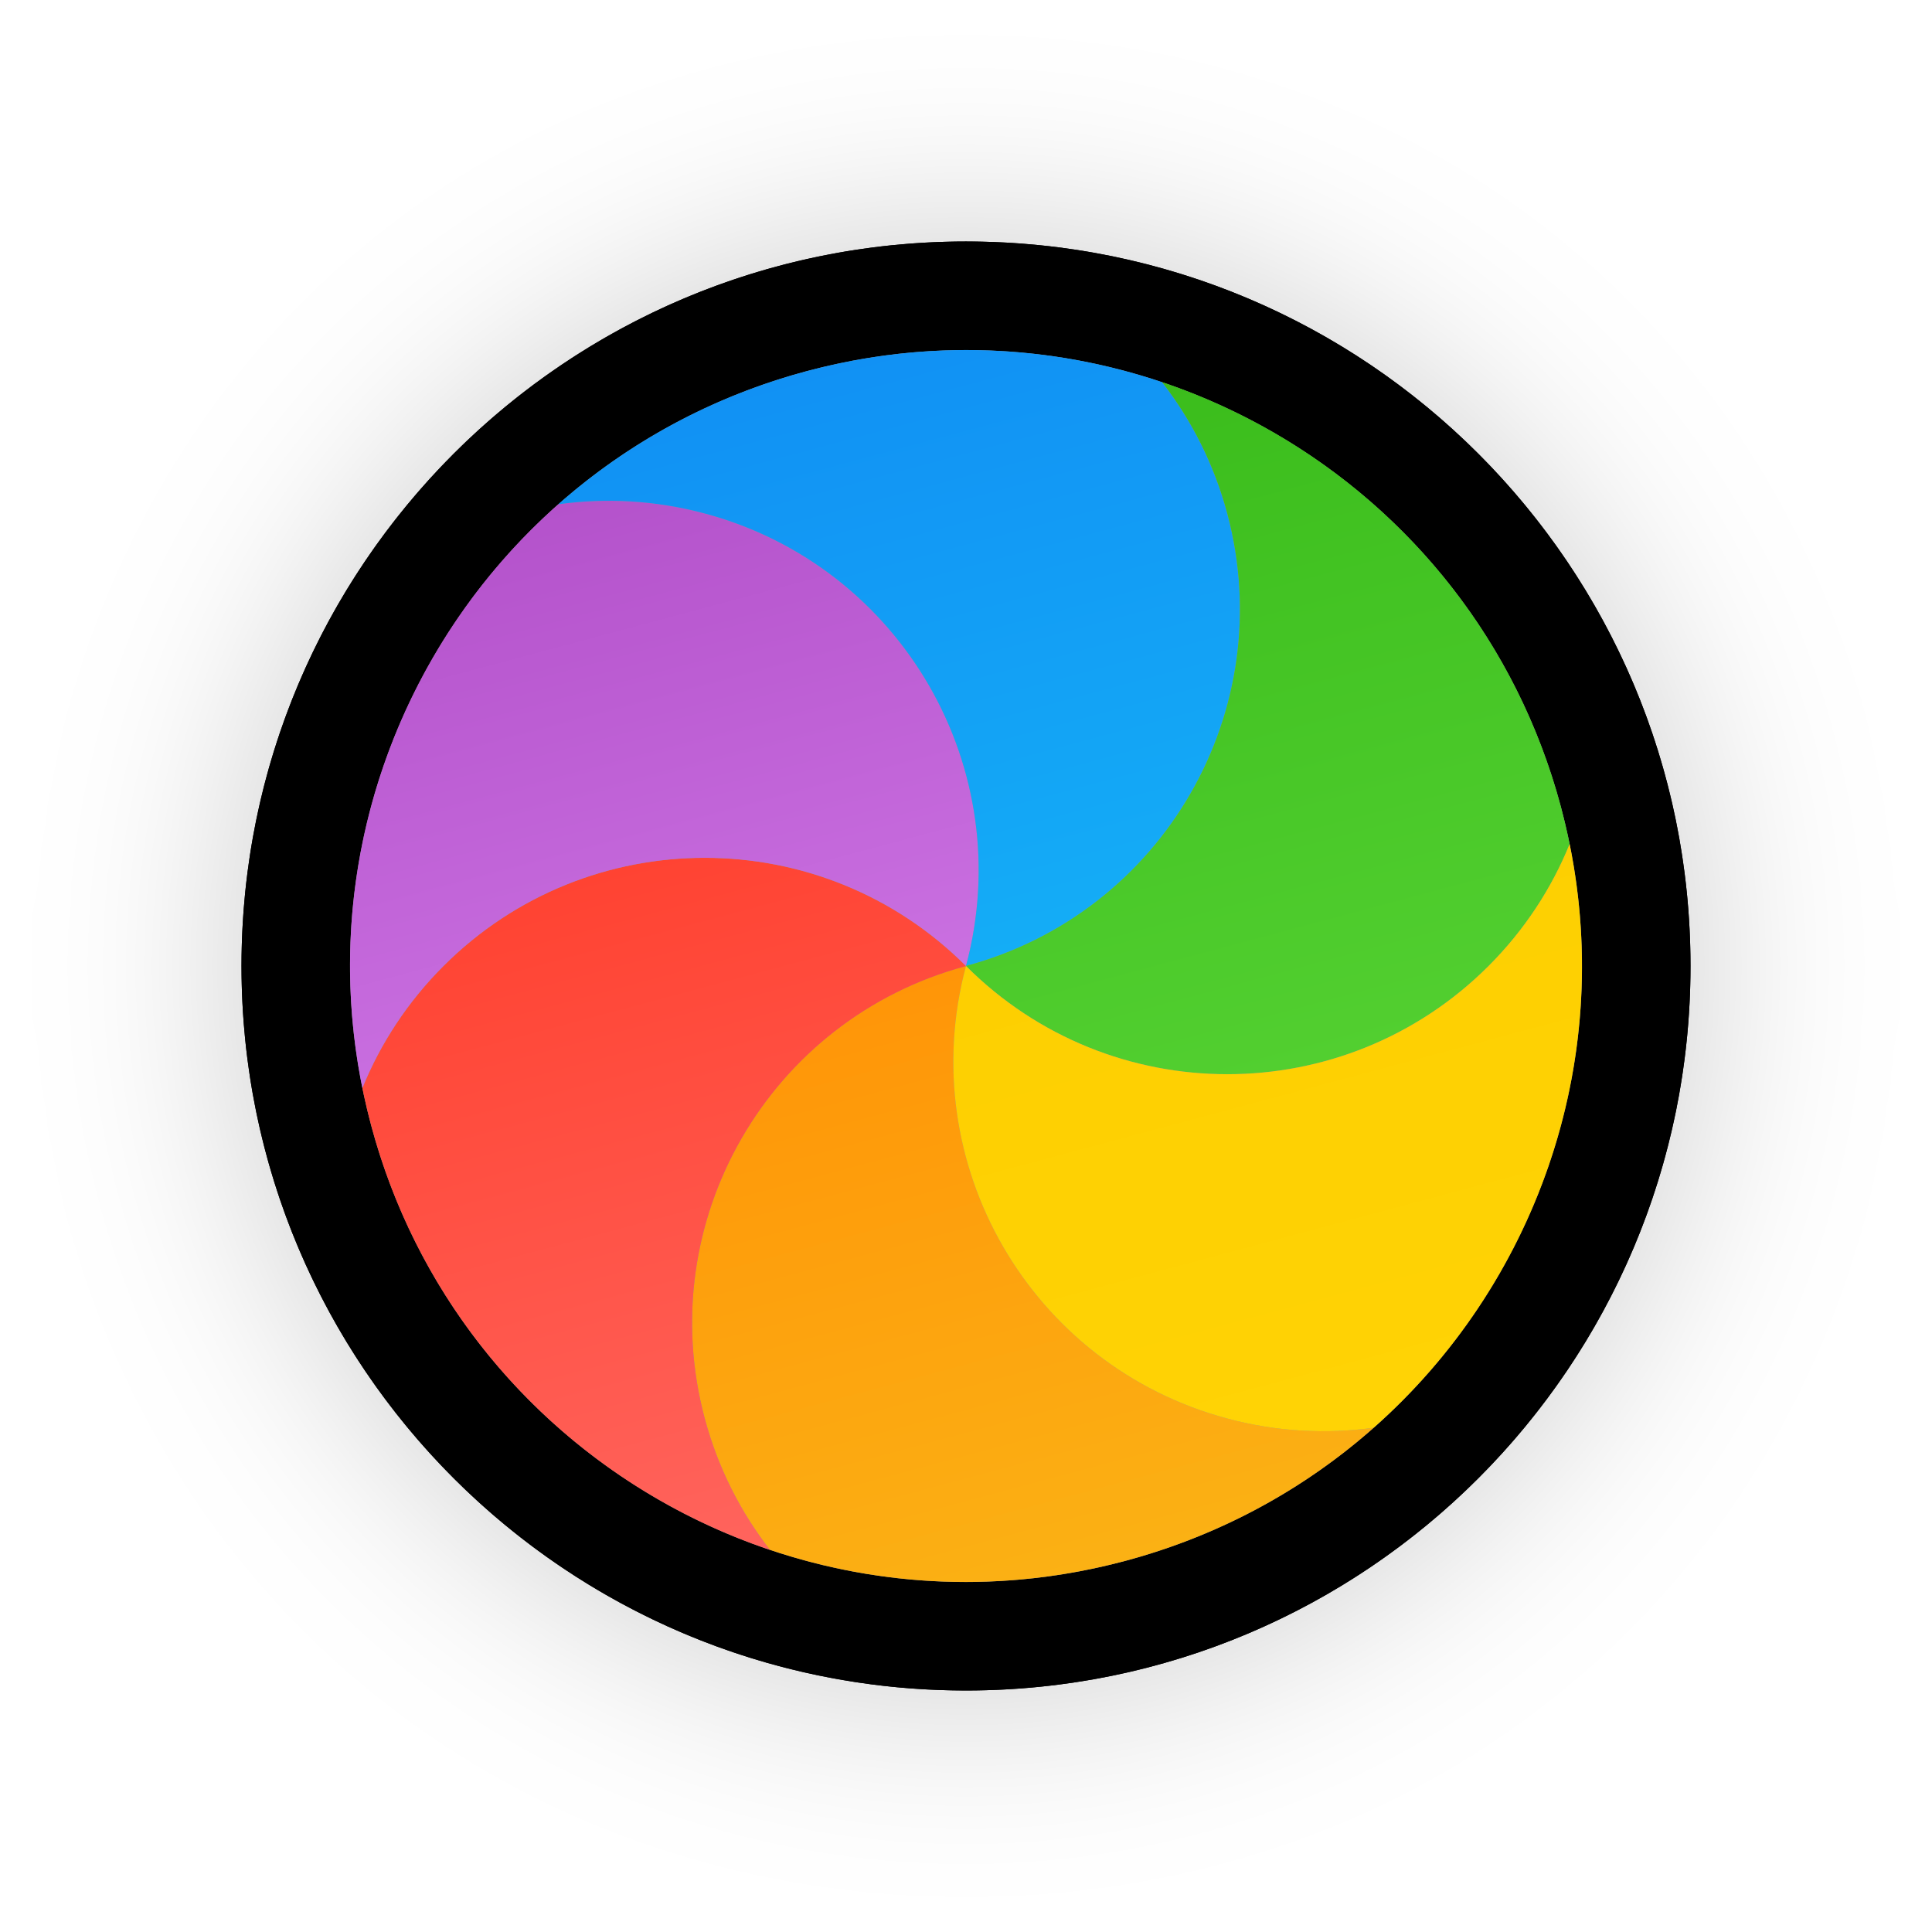
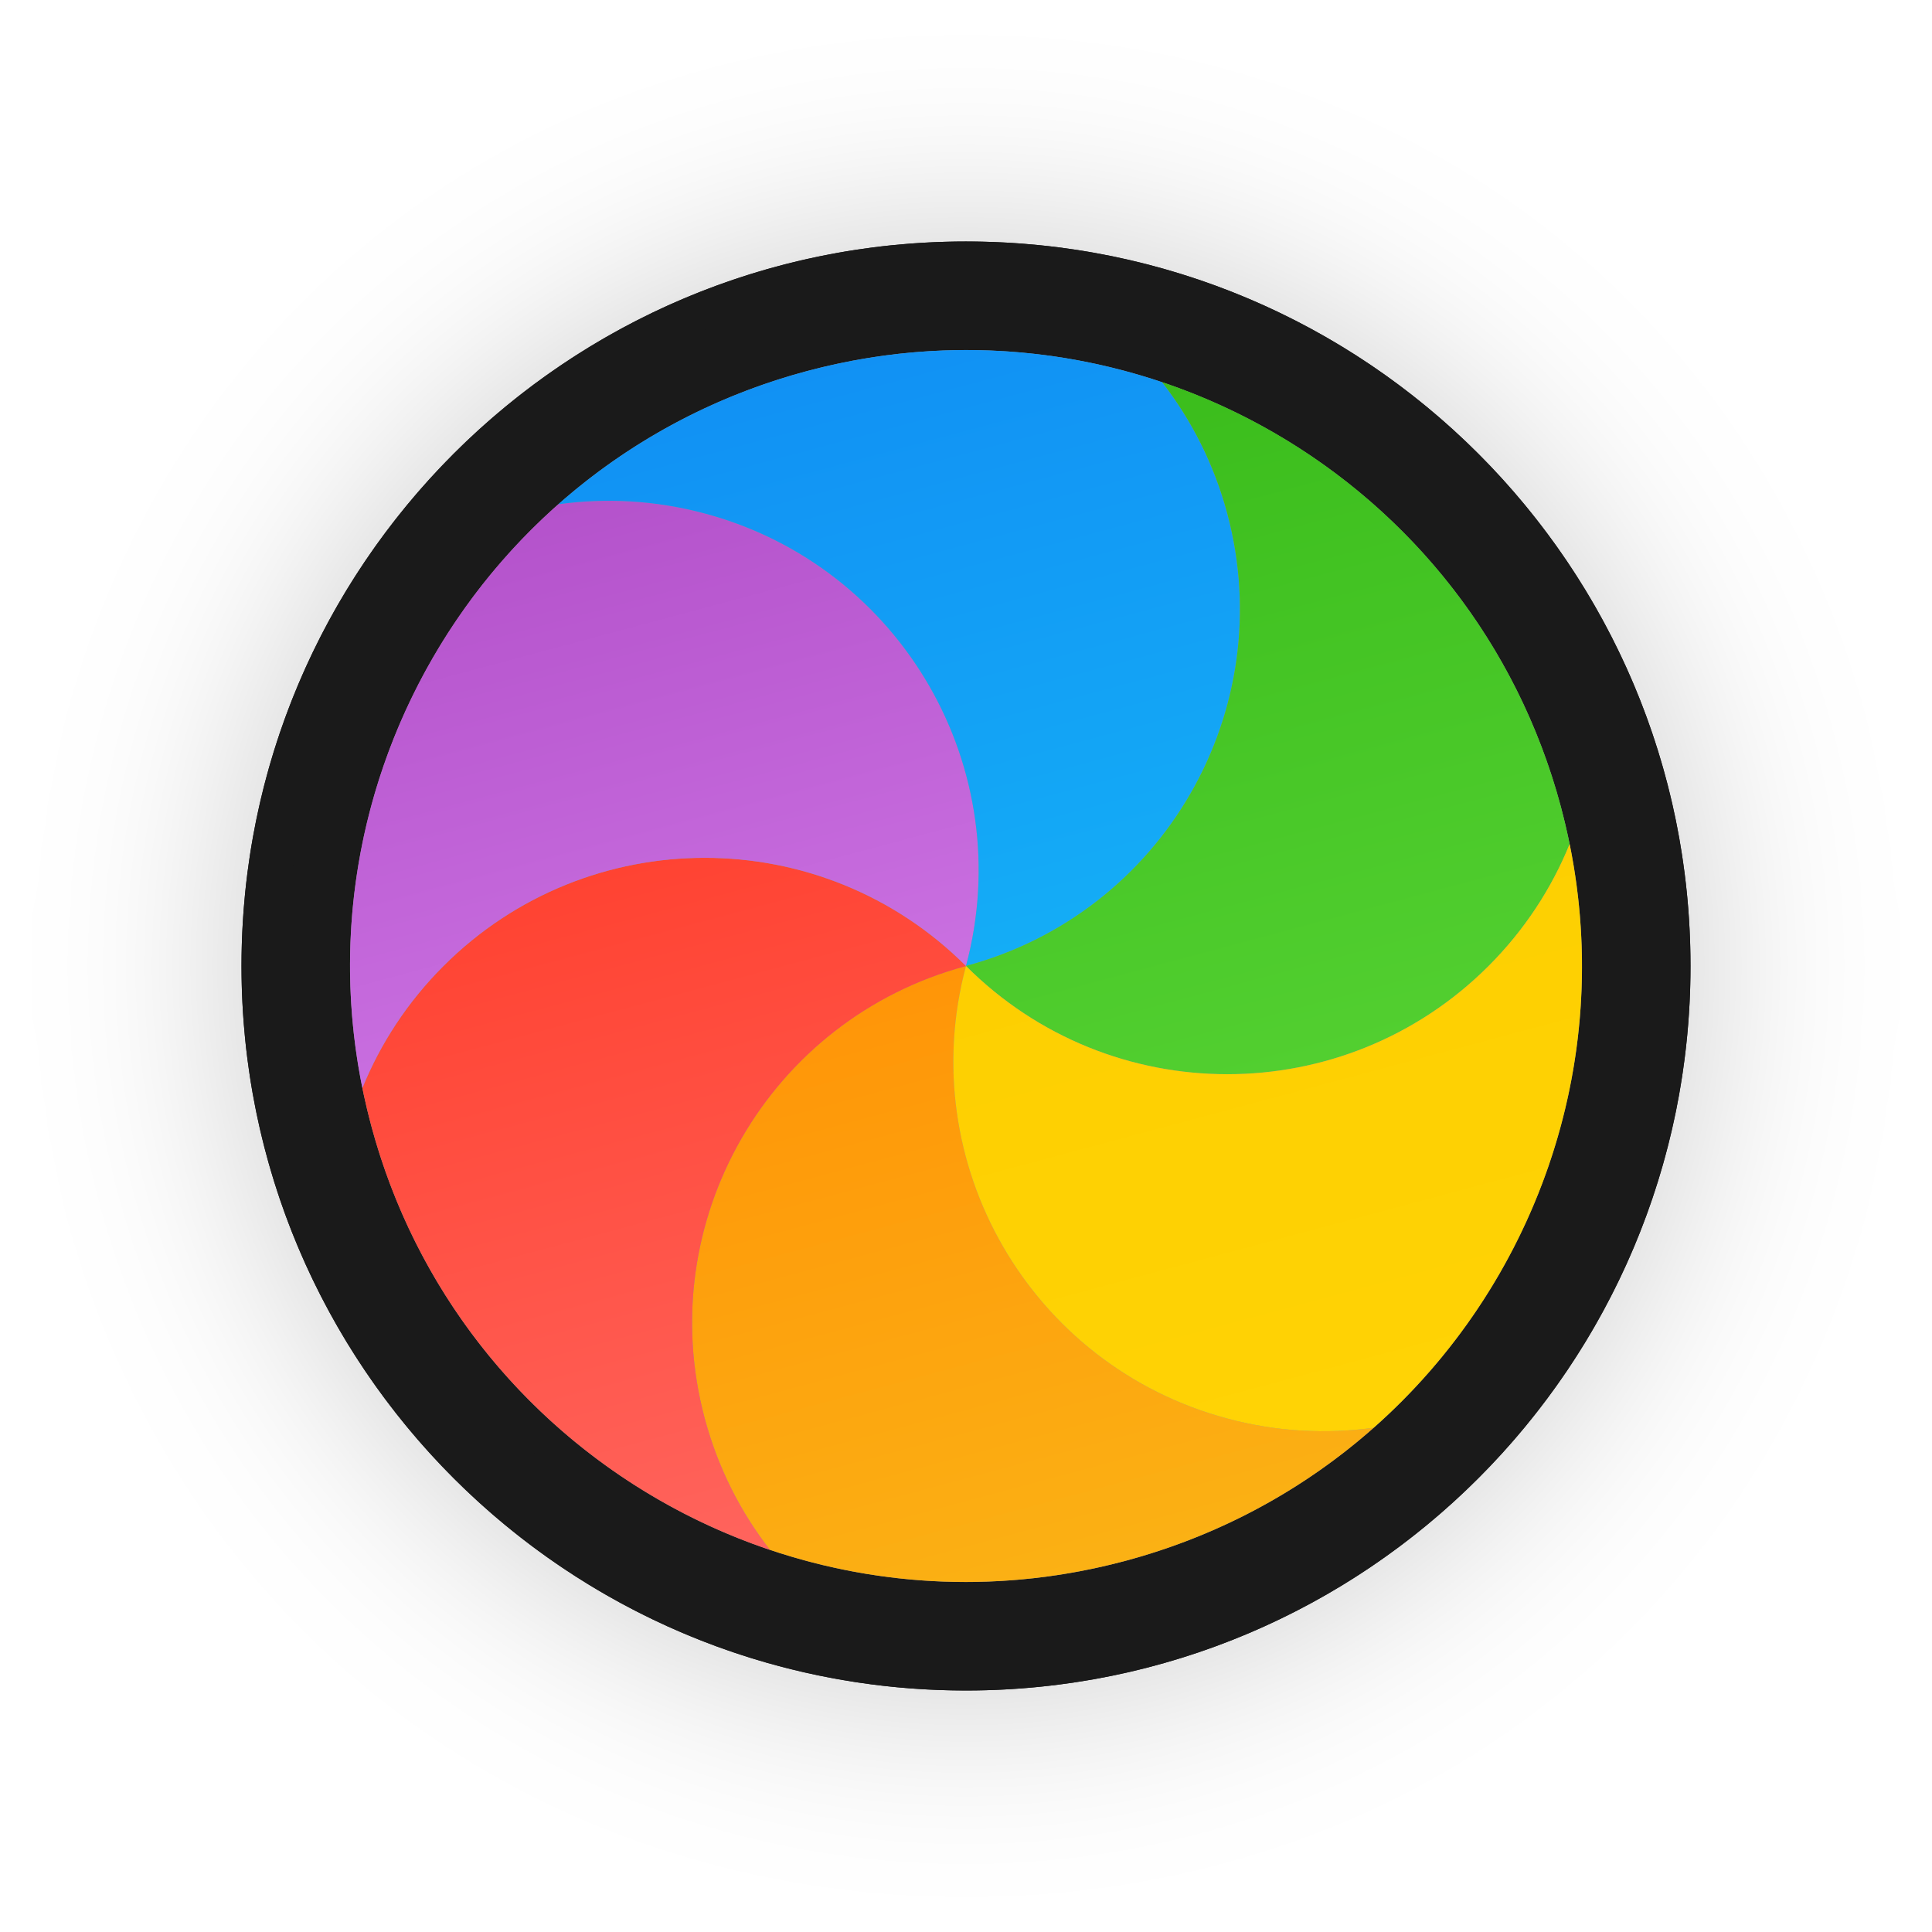
<svg xmlns="http://www.w3.org/2000/svg" height="24" viewBox="0 0 24 24" width="24">
  <filter id="a" color-interpolation-filters="sRGB" height="1.336" width="1.336" x="-.168" y="-.168">
    <feGaussianBlur stdDeviation="1.54" />
  </filter>
  <linearGradient id="b" gradientTransform="matrix(1.028313 0 0 .9836115 -1.5249 .32507)" gradientUnits="userSpaceOnUse" x1="17.871" x2="17.871" y1="7.669" y2="17.893">
    <stop offset="0" stop-color="#fbb114" />
    <stop offset="1" stop-color="#ff9508" />
  </linearGradient>
  <linearGradient id="c" gradientTransform="matrix(.944652 0 0 1.070723 -1.5249 .32507)" gradientUnits="userSpaceOnUse" x1="23.954" x2="23.954" y1="8.61" y2="19.256">
    <stop offset="0" stop-color="#ff645d" />
    <stop offset="1" stop-color="#ff4332" />
  </linearGradient>
  <linearGradient id="d" gradientTransform="matrix(1.103708 0 0 .9164209 -1.5249 .32507)" gradientUnits="userSpaceOnUse" x1="20.127" x2="20.127" y1="19.205" y2="29.033">
    <stop offset="0" stop-color="#ca70e1" />
    <stop offset="1" stop-color="#b452cb" />
  </linearGradient>
  <linearGradient id="e" gradientTransform="matrix(1.028313 0 0 .9836116 -1.5249 .32507)" gradientUnits="userSpaceOnUse" x1="16.36" x2="16.36" y1="17.893" y2="28.118">
    <stop offset="0" stop-color="#14adf6" />
    <stop offset="1" stop-color="#1191f4" />
  </linearGradient>
  <linearGradient id="f" gradientTransform="matrix(.944652 0 0 1.070723 -1.5249 .32507)" gradientUnits="userSpaceOnUse" x1="13.308" x2="13.308" y1="13.619" y2="24.265">
    <stop offset="0" stop-color="#52cf30" />
    <stop offset="1" stop-color="#3bbd1c" />
  </linearGradient>
  <linearGradient id="g" gradientTransform="matrix(1.103708 0 0 .9164209 -1.5249 .32507)" gradientUnits="userSpaceOnUse" x1="11.766" x2="11.766" y1="9.377" y2="19.205">
    <stop offset="0" stop-color="#ffd305" />
    <stop offset="1" stop-color="#fdcf01" />
  </linearGradient>
  <g fill-rule="evenodd">
    <g filter="url(#a)" opacity=".2" transform="matrix(.8181815 0 0 .8181815 -283.3005 -654.2592)">
      <circle cx="360.923" cy="814.317" r="11" />
      <path d="m367.005 805.15c.333.789.518 1.656.518 2.567 0 3.645-2.955 6.6-6.6 6.6 1.823-3.157.741-7.193-2.416-9.016-.789-.456-1.633-.73-2.484-.835 1.475-.735 3.139-1.149 4.9-1.149 2.249 0 4.34.675 6.082 1.833z" />
      <path d="m371.902 815.002c-.516.683-1.175 1.276-1.963 1.731-3.157 1.823-7.193.741-9.016-2.416 3.645 0 6.6-2.955 6.6-6.6 0-.91-.184-1.778-.518-2.567 2.964 1.971 4.918 5.341 4.918 9.167 0 .23-.007.459-.021.685z" />
      <path d="m365.823 824.168c-.851-.106-1.695-.38-2.484-.835-3.157-1.823-4.238-5.859-2.416-9.016 1.823 3.157 5.859 4.238 9.016 2.416.788-.455 1.447-1.048 1.963-1.731-.247 4.022-2.656 7.46-6.079 9.166z" />
      <path d="m354.841 823.484c-.333-.789-.518-1.656-.518-2.567 0-3.645 2.955-6.6 6.6-6.6-1.823 3.157-.741 7.193 2.416 9.016.789.456 1.633.73 2.484.835-1.475.735-3.139 1.149-4.9 1.149-2.249 0-4.34-.675-6.082-1.833z" />
      <path d="m349.944 813.632c.516-.683 1.175-1.276 1.963-1.731 3.157-1.823 7.193-.741 9.016 2.416-3.645 0-6.6 2.955-6.6 6.6 0 .91.184 1.778.518 2.567-2.964-1.971-4.918-5.341-4.918-9.167 0-.23.007-.459.021-.685z" />
      <path d="m356.023 804.466c.851.106 1.695.38 2.484.835 3.157 1.823 4.238 5.859 2.416 9.016-1.823-3.157-5.859-4.238-9.016-2.416-.788.455-1.447 1.048-1.963 1.731.247-4.022 2.656-7.46 6.079-9.166z" />
    </g>
-     <g transform="matrix(.8181815 0 0 .8181815 -283.3005 -654.2592)">
+     <g fill="#1a1a1a" transform="matrix(.8181815 0 0 .8181815 -283.3005 -654.2592)">
      <circle cx="360.923" cy="814.317" r="11" />
      <path d="m367.005 805.15c.333.789.518 1.656.518 2.567 0 3.645-2.955 6.6-6.6 6.6 1.823-3.157.741-7.193-2.416-9.016-.789-.456-1.633-.73-2.484-.835 1.475-.735 3.139-1.149 4.9-1.149 2.249 0 4.34.675 6.082 1.833z" />
      <path d="m371.902 815.002c-.516.683-1.175 1.276-1.963 1.731-3.157 1.823-7.193.741-9.016-2.416 3.645 0 6.6-2.955 6.6-6.6 0-.91-.184-1.778-.518-2.567 2.964 1.971 4.918 5.341 4.918 9.167 0 .23-.007.459-.021.685z" />
      <path d="m365.823 824.168c-.851-.106-1.695-.38-2.484-.835-3.157-1.823-4.238-5.859-2.416-9.016 1.823 3.157 5.859 4.238 9.016 2.416.788-.455 1.447-1.048 1.963-1.731-.247 4.022-2.656 7.46-6.079 9.166z" />
      <path d="m354.841 823.484c-.333-.789-.518-1.656-.518-2.567 0-3.645 2.955-6.6 6.6-6.6-1.823 3.157-.741 7.193 2.416 9.016.789.456 1.633.73 2.484.835-1.475.735-3.139 1.149-4.9 1.149-2.249 0-4.34-.675-6.082-1.833z" />
      <path d="m349.944 813.632c.516-.683 1.175-1.276 1.963-1.731 3.157-1.823 7.193-.741 9.016 2.416-3.645 0-6.6 2.955-6.6 6.6 0 .91.184 1.778.518 2.567-2.964-1.971-4.918-5.341-4.918-9.167 0-.23.007-.459.021-.685z" />
      <path d="m356.023 804.466c.851.106 1.695.38 2.484.835 3.157 1.823 4.238 5.859 2.416 9.016-1.823-3.157-5.859-4.238-9.016-2.416-.788.455-1.447 1.048-1.963 1.731.247-4.022 2.656-7.46 6.079-9.166z" />
    </g>
    <g transform="matrix(-1.738666 .4658743 -.4658743 -1.738666 44.13644 32.706)">
      <circle cx="14.268" cy="15.732" fill="#959595" r="4.25" stroke-width=".423" />
      <g transform="matrix(.4225851 0 0 .4225851 7.474854 8.157344)">
        <path d="m21.636 9.544c.305.721.473 1.514.473 2.347 0 3.333-2.702 6.034-6.034 6.034 1.666-2.886.677-6.577-2.209-8.243-.722-.417-1.493-.667-2.271-.764 1.349-.672 2.87-1.05 4.48-1.05 2.056 0 3.968.617 5.561 1.676z" fill="url(#b)" />
        <path d="m26.113 18.551c-.472.624-1.074 1.166-1.795 1.582-2.886 1.666-6.577.677-8.243-2.209 3.333 0 6.034-2.702 6.034-6.034 0-.832-.169-1.625-.473-2.347 2.71 1.802 4.496 4.883 4.496 8.381 0 .21-.007.419-.019.626z" fill="url(#c)" />
        <path d="m20.555 26.932c-.778-.097-1.55-.347-2.271-.764-2.886-1.666-3.875-5.357-2.209-8.243 1.666 2.886 5.357 3.875 8.243 2.209.72-.416 1.323-.958 1.795-1.582-.226 3.678-2.428 6.821-5.558 8.38z" fill="url(#d)" />
        <path d="m10.514 26.306c-.305-.721-.473-1.514-.473-2.347 0-3.333 2.702-6.034 6.034-6.034-1.666 2.886-.677 6.577 2.209 8.243.722.417 1.493.667 2.271.764-1.349.672-2.87 1.05-4.48 1.05-2.056 0-3.968-.617-5.561-1.676z" fill="url(#e)" />
        <path d="m6.037 17.299c.472-.624 1.074-1.166 1.795-1.582 2.886-1.666 6.577-.677 8.243 2.209-3.333 0-6.034 2.702-6.034 6.034 0 .832.169 1.625.473 2.347-2.71-1.802-4.496-4.883-4.496-8.381 0-.21.007-.419.019-.626z" fill="url(#f)" />
        <path d="m11.595 8.918c.778.097 1.55.347 2.271.764 2.886 1.666 3.875 5.357 2.209 8.243-1.666-2.886-5.357-3.875-8.243-2.209-.72.416-1.323.958-1.795 1.582.226-3.678 2.428-6.821 5.558-8.38z" fill="url(#g)" />
      </g>
    </g>
  </g>
</svg>
